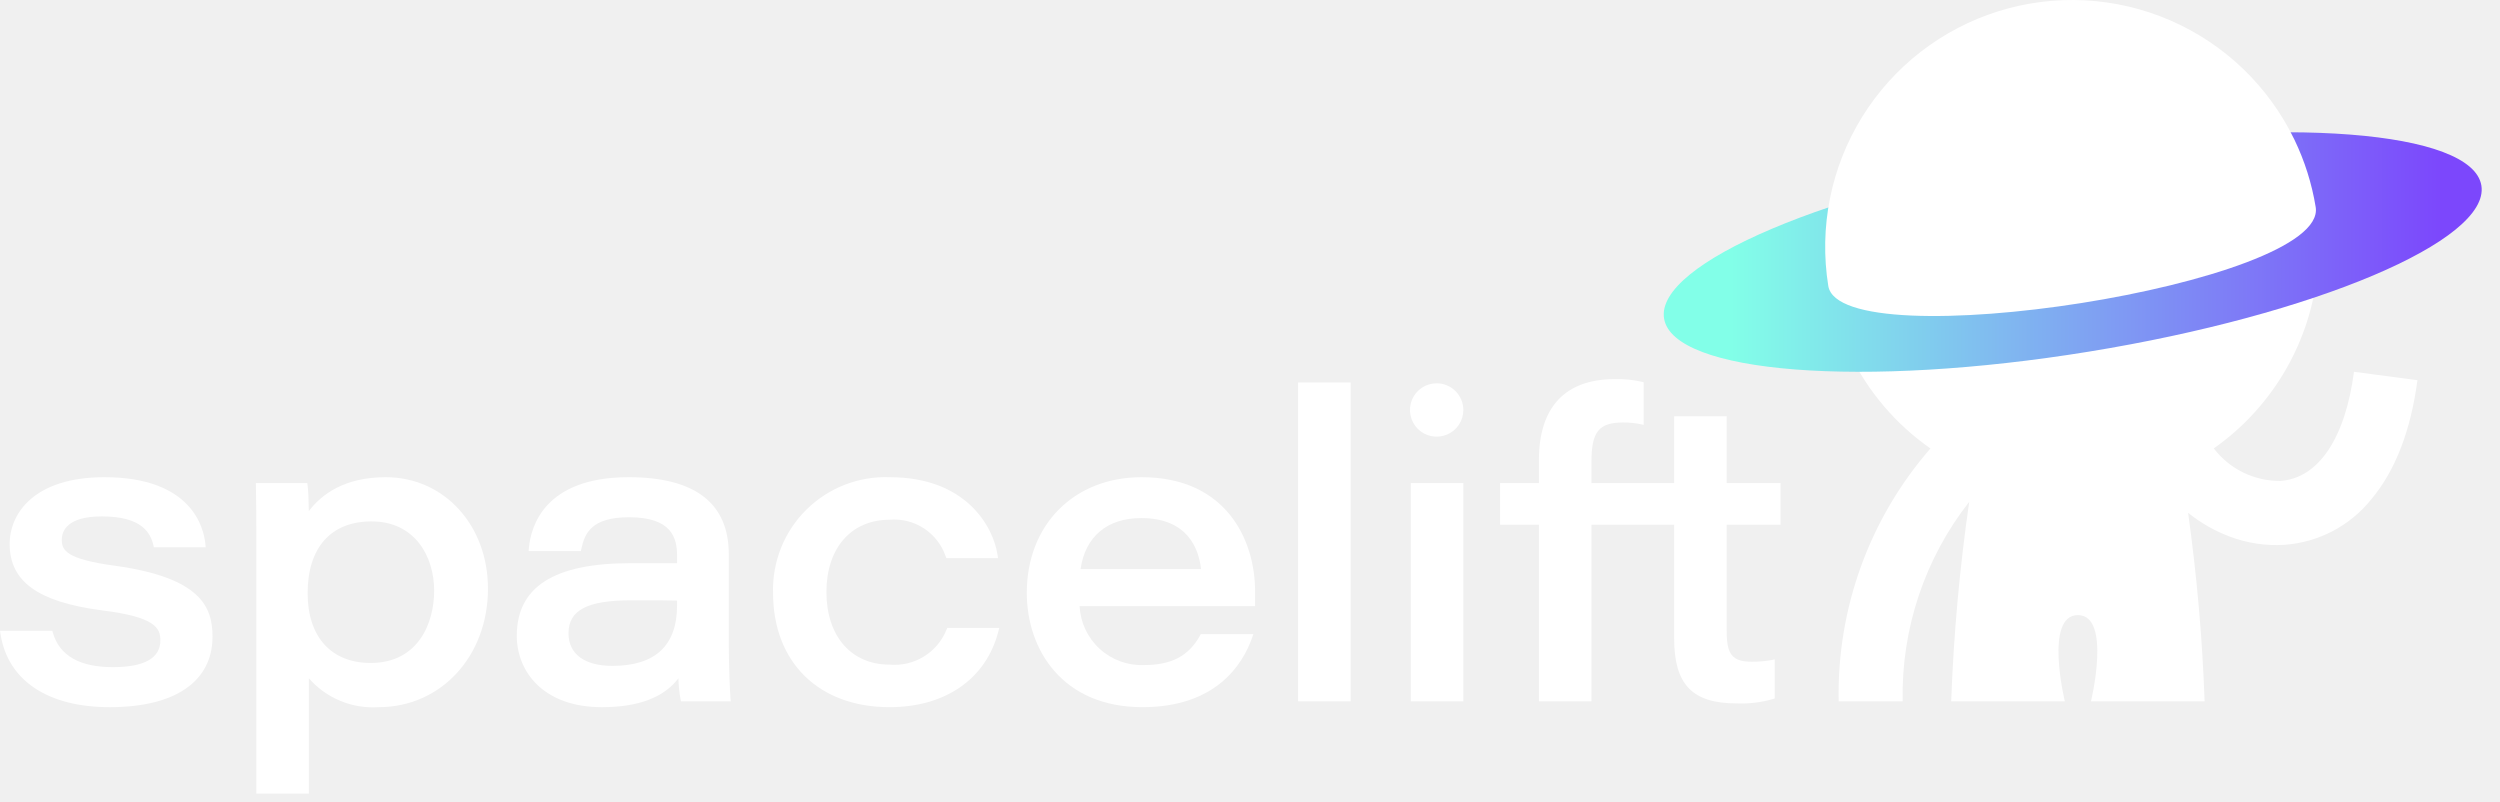
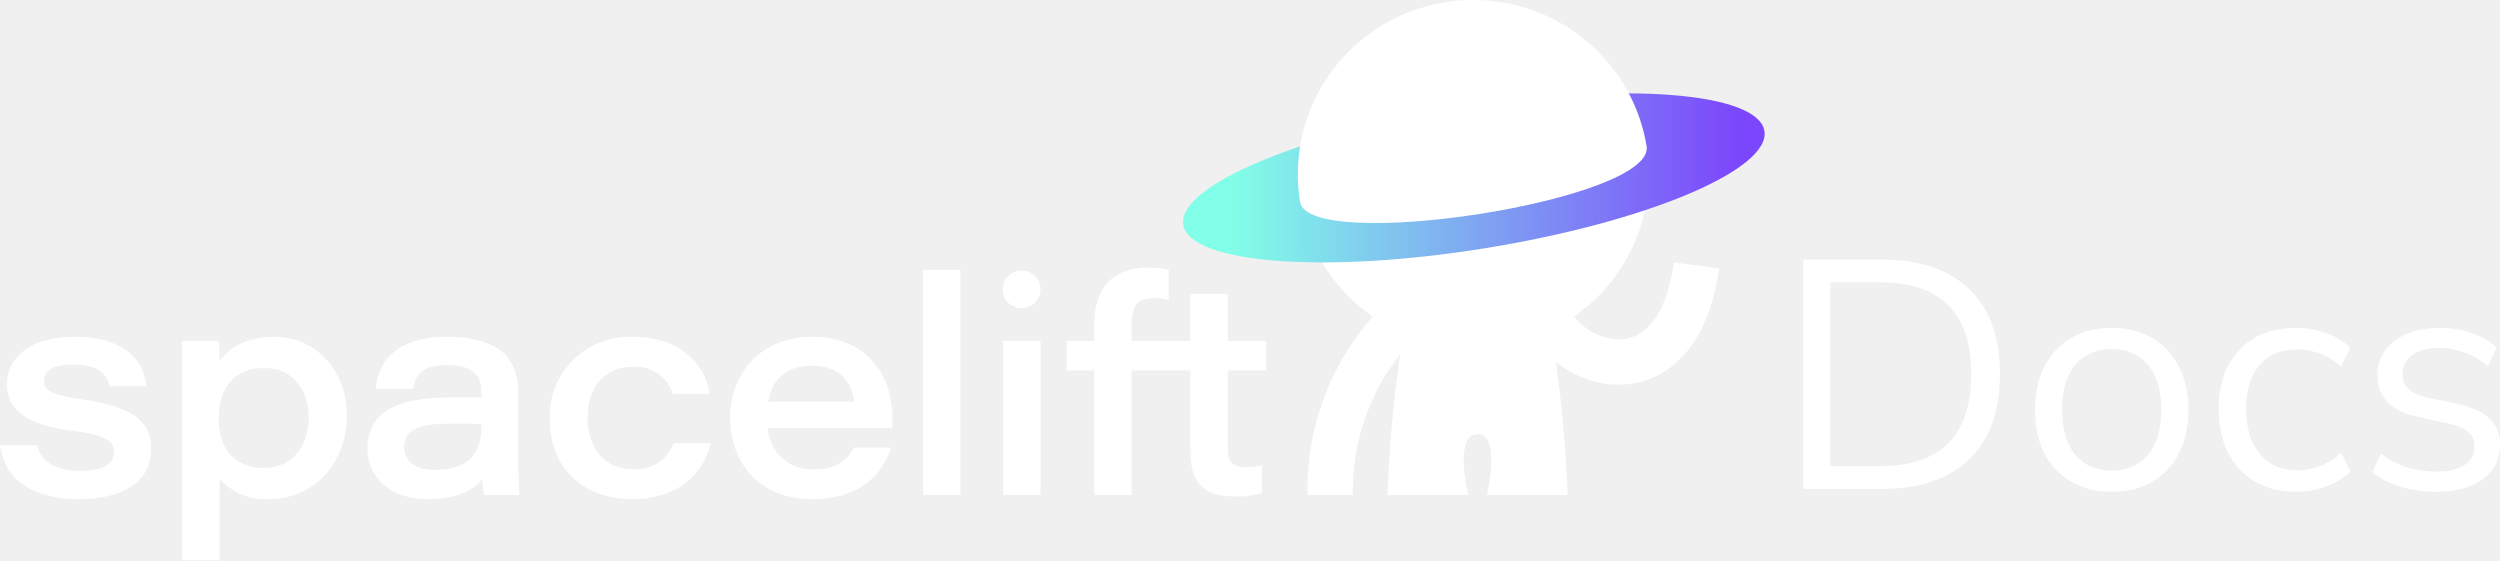
- <svg xmlns="http://www.w3.org/2000/svg" width="234" height="75" viewBox="0 0 234 75" fill="none">
-   <path d="M10.747 52.952C6.159 52.332 5.785 51.486 5.785 50.525C5.785 49.708 6.273 48.336 9.538 48.336C13.273 48.336 14.076 49.867 14.354 51.019L14.404 51.227H19.252L19.224 50.93C19.086 49.46 17.999 44.666 9.773 44.666C3.227 44.666 0.904 48.033 0.904 50.916C0.904 54.426 3.556 56.341 9.505 57.125C14.59 57.745 15.01 58.811 15.01 59.942C15.01 61.602 13.511 62.444 10.553 62.444C7.456 62.444 5.573 61.367 4.954 59.242L4.897 59.045H0L0.05 59.359C0.74 63.702 4.469 66.192 10.282 66.192C16.388 66.192 19.891 63.785 19.891 59.59C19.891 56.8 18.783 54.065 10.747 52.952Z" fill="white" />
-   <path d="M36.103 44.666C32.26 44.666 30.102 46.257 28.905 47.842C28.893 46.884 28.859 45.915 28.792 45.447L28.759 45.214H23.947L23.954 45.492C23.992 47.13 23.992 48.808 23.992 50.448V74.279H28.912V63.49C29.718 64.412 30.727 65.135 31.859 65.603C32.991 66.072 34.216 66.273 35.438 66.191C41.273 66.191 45.674 61.422 45.674 55.097C45.674 49.151 41.559 44.666 36.103 44.666ZM40.637 55.292C40.637 58.411 39.081 62.053 34.697 62.053C31.001 62.053 28.794 59.613 28.794 55.527C28.794 51.254 30.974 48.804 34.775 48.804C38.825 48.804 40.637 52.063 40.637 55.292V55.292Z" fill="white" />
-   <path d="M68.215 60.293V51.893C68.215 47.098 65.06 44.666 58.84 44.666C50.958 44.666 49.687 49.294 49.505 51.283L49.479 51.579H54.37L54.417 51.364C54.724 49.936 55.347 48.414 58.88 48.414C62.863 48.414 63.374 50.336 63.374 52.011V52.715H58.996C51.847 52.715 48.371 54.939 48.371 59.513C48.371 62.837 50.834 66.192 56.339 66.192C59.739 66.192 62.141 65.284 63.497 63.493C63.515 64.144 63.581 64.793 63.694 65.434L63.743 65.644H68.396L68.371 65.349C68.331 64.874 68.215 62.399 68.215 60.293ZM53.212 59.277C53.212 57.112 54.965 56.189 59.075 56.189C61.399 56.189 62.718 56.189 63.374 56.214V56.659C63.374 60.42 61.335 62.326 57.316 62.326C54.708 62.327 53.212 61.216 53.212 59.277V59.277Z" fill="white" />
-   <path d="M88.598 58.929C88.179 59.977 87.433 60.863 86.471 61.454C85.509 62.045 84.382 62.31 83.257 62.209C79.671 62.209 77.354 59.541 77.354 55.41C77.354 51.302 79.671 48.648 83.257 48.648C84.389 48.549 85.521 48.831 86.474 49.451C87.426 50.071 88.144 50.991 88.511 52.066L88.578 52.243H93.419L93.37 51.93C92.955 49.232 90.365 44.667 83.295 44.667C81.854 44.611 80.416 44.851 79.071 45.373C77.727 45.896 76.504 46.689 75.478 47.703C74.452 48.718 73.646 49.932 73.109 51.272C72.573 52.611 72.317 54.046 72.357 55.488C72.357 61.99 76.636 66.191 83.257 66.191C88.492 66.191 92.3 63.544 93.443 59.111L93.53 58.772H88.67L88.598 58.929Z" fill="white" />
-   <path d="M106.851 44.666C100.526 44.666 96.108 49.117 96.108 55.487C96.108 60.816 99.454 66.191 106.929 66.191C113.859 66.191 116.33 62.136 117.188 59.719L117.316 59.357H112.394L112.317 59.497C111.26 61.4 109.647 62.249 107.085 62.249C105.556 62.311 104.064 61.767 102.933 60.734C101.803 59.702 101.126 58.265 101.049 56.736H117.477V55.37C117.477 50.433 114.693 44.666 106.851 44.666ZM106.813 48.492C111.165 48.492 112.206 51.355 112.415 53.262H101.142C101.579 50.226 103.631 48.492 106.813 48.492V48.492Z" fill="white" />
-   <path d="M126.422 35.798H121.501V65.644H126.422V35.798Z" fill="white" />
-   <path d="M134.471 35.876C133.977 35.876 133.494 36.023 133.083 36.297C132.672 36.572 132.352 36.962 132.163 37.418C131.974 37.875 131.924 38.377 132.021 38.862C132.117 39.346 132.355 39.791 132.704 40.141C133.054 40.49 133.499 40.728 133.983 40.825C134.468 40.921 134.97 40.871 135.427 40.682C135.883 40.493 136.273 40.173 136.548 39.762C136.822 39.351 136.969 38.868 136.969 38.374C136.968 37.712 136.704 37.077 136.236 36.609C135.768 36.141 135.133 35.877 134.471 35.876V35.876Z" fill="white" />
-   <path d="M136.969 45.214H132.048V65.644H136.969V45.214Z" fill="white" />
-   <path d="M166.659 49.117V45.214H161.619V38.962H156.7V45.214H148.961V43.219C148.961 40.403 149.655 39.544 151.933 39.544C152.463 39.541 152.993 39.591 153.513 39.694L153.846 39.77V35.782L153.644 35.729C152.826 35.546 151.989 35.465 151.151 35.485C146.501 35.485 144.043 38.105 144.043 43.063V45.214H140.408V49.117H144.043V65.644H148.961V49.117H156.7V59.747C156.7 64.075 158.397 65.84 162.559 65.84C163.696 65.885 164.833 65.749 165.927 65.436L166.113 65.373V61.717L165.784 61.787C165.183 61.893 164.574 61.943 163.964 61.937C162.166 61.937 161.619 61.28 161.619 59.122V49.118L166.659 49.117Z" fill="white" />
-   <path d="M220.333 34.801C219.509 41.042 216.999 44.765 213.446 45.016C212.242 45.026 211.052 44.757 209.969 44.229C208.887 43.701 207.943 42.928 207.21 41.972C209.835 40.125 212.048 37.752 213.707 35.005C215.367 32.257 216.437 29.195 216.85 26.012C202.638 30.243 187.939 32.62 173.118 33.082C174.838 36.646 177.445 39.709 180.689 41.977C174.985 48.525 171.923 56.962 172.1 65.644H178.09C177.948 58.887 180.149 52.289 184.319 46.97C183.423 53.16 182.859 59.394 182.632 65.644H193.267C193.267 65.644 191.316 57.58 194.492 57.573C197.667 57.58 195.716 65.644 195.716 65.644H206.352C206.141 59.739 205.625 53.849 204.805 47.998C205.989 48.951 207.318 49.708 208.742 50.239C210.378 50.851 212.125 51.107 213.867 50.992C215.438 50.874 216.967 50.434 218.359 49.7C219.752 48.965 220.978 47.952 221.962 46.722C224.2 44.05 225.649 40.303 226.272 35.585L220.333 34.801Z" fill="white" />
-   <path d="M195.523 32.913C216.649 29.476 233.095 22.516 232.257 17.367C231.419 12.218 213.615 10.83 192.49 14.267C171.364 17.704 154.918 24.664 155.756 29.813C156.594 34.962 174.398 36.35 195.523 32.913Z" fill="url(#paint0_linear_360_197)" />
-   <path d="M214.758 13.073C212.348 8.074 208.22 4.109 203.128 1.904C198.036 -0.302 192.32 -0.601 187.025 1.06C181.73 2.722 177.21 6.233 174.291 10.953C171.372 15.673 170.249 21.285 171.128 26.765C172.242 33.657 217.916 26.609 216.749 19.389C216.393 17.199 215.722 15.072 214.758 13.073V13.073Z" fill="white" />
+ <svg xmlns="http://www.w3.org/2000/svg" width="183" height="41" viewBox="0 0 183 41" fill="none">
+   <path d="M5.976 29.228C3.425 28.886 3.217 28.419 3.217 27.889C3.217 27.437 3.488 26.68 5.304 26.68C7.381 26.68 7.827 27.525 7.982 28.161L8.01 28.276H10.706L10.69 28.112C10.614 27.301 10.009 24.655 5.434 24.655C1.795 24.655 0.503 26.513 0.503 28.105C0.503 30.041 1.977 31.099 5.285 31.532C8.113 31.874 8.347 32.462 8.347 33.086C8.347 34.003 7.513 34.468 5.868 34.468C4.146 34.468 3.099 33.873 2.755 32.7L2.723 32.591H0L0.028 32.765C0.412 35.161 2.485 36.536 5.718 36.536C9.113 36.536 11.061 35.208 11.061 32.892C11.061 31.352 10.445 29.842 5.976 29.228Z" fill="white" />
+   <path d="M20.076 24.655C17.939 24.655 16.739 25.532 16.073 26.408C16.067 25.879 16.048 25.344 16.011 25.085L15.992 24.957H13.316L13.32 25.11C13.341 26.014 13.341 26.941 13.341 27.846V41H16.077V35.045C16.526 35.553 17.087 35.953 17.716 36.211C18.346 36.47 19.027 36.581 19.706 36.536C22.951 36.536 25.398 33.903 25.398 30.412C25.398 27.13 23.11 24.655 20.076 24.655ZM22.597 30.52C22.597 32.241 21.732 34.252 19.294 34.252C17.239 34.252 16.012 32.905 16.012 30.649C16.012 28.291 17.224 26.939 19.338 26.939C21.59 26.939 22.597 28.737 22.597 30.52V30.52Z" fill="white" />
+   <path d="M37.933 33.28V28.644C37.933 25.997 36.179 24.655 32.72 24.655C28.337 24.655 27.63 27.209 27.529 28.307L27.514 28.47H30.235L30.26 28.352C30.431 27.564 30.778 26.723 32.742 26.723C34.958 26.723 35.241 27.784 35.241 28.709V29.098H32.807C28.831 29.098 26.898 30.325 26.898 32.849C26.898 34.684 28.268 36.536 31.33 36.536C33.22 36.536 34.556 36.035 35.31 35.046C35.32 35.406 35.357 35.764 35.42 36.118L35.447 36.234H38.034L38.02 36.071C37.998 35.809 37.933 34.443 37.933 33.28ZM29.59 32.719C29.59 31.525 30.565 31.015 32.851 31.015C34.143 31.015 34.877 31.015 35.241 31.029V31.274C35.241 33.35 34.108 34.403 31.873 34.403C30.422 34.403 29.59 33.789 29.59 32.72V32.719Z" fill="white" />
+   <path d="M49.268 32.527C49.035 33.106 48.62 33.595 48.085 33.921C47.55 34.247 46.923 34.393 46.298 34.338C44.304 34.338 43.016 32.865 43.016 30.585C43.016 28.317 44.304 26.853 46.298 26.853C46.927 26.798 47.557 26.954 48.087 27.296C48.616 27.638 49.015 28.146 49.22 28.739L49.257 28.837H51.949L51.922 28.664C51.691 27.175 50.251 24.655 46.319 24.655C45.518 24.624 44.718 24.757 43.97 25.045C43.223 25.333 42.542 25.771 41.972 26.331C41.402 26.891 40.953 27.561 40.655 28.301C40.356 29.04 40.214 29.832 40.237 30.628C40.237 34.217 42.616 36.536 46.298 36.536C49.209 36.536 51.327 35.075 51.962 32.628L52.011 32.441H49.308L49.268 32.527Z" fill="white" />
+   <path d="M59.42 24.655C55.902 24.655 53.445 27.111 53.445 30.628C53.445 33.569 55.306 36.536 59.463 36.536C63.317 36.536 64.691 34.297 65.168 32.964L65.239 32.764H62.502L62.459 32.841C61.871 33.891 60.975 34.36 59.55 34.36C58.699 34.394 57.87 34.093 57.241 33.524C56.612 32.954 56.236 32.161 56.193 31.317H65.328V30.563C65.328 27.838 63.781 24.655 59.42 24.655ZM59.398 26.767C61.818 26.767 62.398 28.347 62.514 29.399H56.245C56.488 27.723 57.629 26.767 59.398 26.767V26.767Z" fill="white" />
+   <path d="M70.303 19.759H67.566V36.234H70.303V19.759Z" fill="white" />
+   <path d="M74.78 19.803C74.505 19.803 74.237 19.884 74.008 20.035C73.78 20.187 73.602 20.402 73.496 20.654C73.391 20.906 73.364 21.183 73.417 21.451C73.471 21.718 73.603 21.964 73.797 22.157C73.992 22.35 74.239 22.481 74.509 22.534C74.778 22.587 75.058 22.56 75.311 22.456C75.565 22.351 75.782 22.174 75.935 21.948C76.088 21.721 76.169 21.454 76.169 21.182C76.168 20.816 76.022 20.466 75.762 20.207C75.501 19.949 75.148 19.803 74.78 19.803V19.803Z" fill="white" />
+   <path d="M76.166 24.957H73.43V36.234H76.166V24.957Z" fill="white" />
+   <path d="M92.676 27.111V24.957H89.873V21.506H87.138V24.957H82.834V23.856C82.834 22.301 83.22 21.828 84.487 21.828C84.782 21.826 85.076 21.854 85.366 21.91L85.551 21.952V19.751L85.439 19.721C84.984 19.621 84.518 19.576 84.052 19.587C81.467 19.587 80.1 21.033 80.1 23.77V24.957H78.078V27.111H80.1V36.234H82.834V27.111H87.138V32.979C87.138 35.368 88.082 36.342 90.396 36.342C91.028 36.367 91.661 36.291 92.269 36.119L92.372 36.084V34.066L92.19 34.105C91.856 34.163 91.517 34.191 91.178 34.188C90.177 34.188 89.873 33.825 89.873 32.634V27.112L92.676 27.111Z" fill="white" />
+   <path d="M122.525 19.209C122.067 22.654 120.671 24.709 118.695 24.848C118.026 24.854 117.364 24.705 116.762 24.413C116.16 24.122 115.635 23.695 115.228 23.168C116.688 22.148 117.918 20.838 118.841 19.322C119.763 17.805 120.359 16.115 120.588 14.358C112.685 16.694 104.511 18.005 96.27 18.26C97.226 20.228 98.676 21.918 100.48 23.17C97.308 26.784 95.605 31.442 95.703 36.234H99.034C98.956 32.504 100.179 28.862 102.498 25.926C102 29.343 101.686 32.784 101.56 36.234H107.474C107.474 36.234 106.389 31.783 108.155 31.779C109.921 31.783 108.836 36.234 108.836 36.234H114.75C114.633 32.975 114.346 29.724 113.89 26.494C114.548 27.02 115.288 27.438 116.079 27.731C116.989 28.068 117.961 28.21 118.93 28.146C119.803 28.081 120.653 27.838 121.428 27.433C122.202 27.027 122.884 26.468 123.431 25.789C124.675 24.314 125.482 22.246 125.828 19.642L122.525 19.209Z" fill="white" />
+   <path d="M108.727 18.167C120.475 16.27 129.621 12.428 129.155 9.586C128.689 6.744 118.788 5.978 107.04 7.875C95.293 9.772 86.147 13.614 86.613 16.456C87.079 19.298 96.98 20.064 108.727 18.167Z" fill="url(#paint0_linear_1556_12369)" />
+   <path d="M119.424 7.216C118.084 4.457 115.789 2.268 112.957 1.051C110.125 -0.167 106.947 -0.332 104.002 0.585C101.058 1.502 98.544 3.441 96.921 6.046C95.298 8.651 94.674 11.749 95.162 14.773C95.782 18.578 121.181 14.688 120.532 10.703C120.333 9.493 119.96 8.319 119.424 7.216V7.216Z" fill="white" />
+   <path d="M132 35.786V19H137.759C140.517 19 142.646 19.722 144.147 21.167C145.647 22.595 146.397 24.667 146.397 27.381C146.397 30.095 145.647 32.175 144.147 33.619C142.646 35.063 140.517 35.786 137.759 35.786H132ZM133.984 34.119H137.614C142.066 34.119 144.292 31.873 144.292 27.381C144.292 22.905 142.066 20.667 137.614 20.667H133.984V34.119Z" fill="white" />
+   <path d="M154.58 36C153.435 36 152.443 35.754 151.604 35.262C150.765 34.77 150.112 34.079 149.644 33.191C149.192 32.286 148.966 31.222 148.966 30C148.966 28.778 149.192 27.722 149.644 26.833C150.112 25.929 150.765 25.23 151.604 24.738C152.443 24.246 153.435 24 154.58 24C155.709 24 156.693 24.246 157.532 24.738C158.387 25.23 159.04 25.929 159.492 26.833C159.96 27.722 160.193 28.778 160.193 30C160.193 31.222 159.96 32.286 159.492 33.191C159.04 34.079 158.387 34.77 157.532 35.262C156.693 35.754 155.709 36 154.58 36ZM154.58 34.452C155.677 34.452 156.556 34.071 157.217 33.309C157.879 32.532 158.209 31.429 158.209 30C158.209 28.556 157.879 27.452 157.217 26.691C156.556 25.929 155.677 25.548 154.58 25.548C153.467 25.548 152.58 25.929 151.918 26.691C151.273 27.452 150.95 28.556 150.95 30C150.95 31.429 151.273 32.532 151.918 33.309C152.58 34.071 153.467 34.452 154.58 34.452Z" fill="white" />
+   <path d="M168.122 36C166.944 36 165.928 35.754 165.073 35.262C164.218 34.754 163.557 34.048 163.089 33.143C162.637 32.222 162.411 31.151 162.411 29.929C162.411 28.087 162.92 26.643 163.936 25.595C164.952 24.532 166.347 24 168.122 24C168.848 24 169.566 24.127 170.275 24.381C170.985 24.635 171.574 24.992 172.042 25.452L171.364 26.857C170.896 26.413 170.38 26.087 169.816 25.881C169.267 25.675 168.743 25.571 168.243 25.571C167.017 25.571 166.073 25.952 165.412 26.714C164.75 27.46 164.42 28.54 164.42 29.952C164.42 31.333 164.75 32.429 165.412 33.238C166.073 34.032 167.017 34.429 168.243 34.429C168.743 34.429 169.267 34.325 169.816 34.119C170.38 33.913 170.896 33.579 171.364 33.119L172.042 34.524C171.574 34.984 170.977 35.349 170.251 35.619C169.541 35.873 168.832 36 168.122 36Z" fill="white" />
+   <path d="M178.306 36C177.386 36 176.515 35.873 175.693 35.619C174.87 35.365 174.192 35.008 173.66 34.548L174.289 33.191C174.87 33.651 175.507 33.992 176.201 34.214C176.911 34.421 177.628 34.524 178.354 34.524C179.274 34.524 179.967 34.357 180.435 34.024C180.903 33.691 181.137 33.238 181.137 32.667C181.137 32.222 180.984 31.873 180.677 31.619C180.371 31.349 179.887 31.143 179.225 31L177.023 30.524C175.023 30.095 174.023 29.079 174.023 27.476C174.023 26.429 174.443 25.587 175.281 24.952C176.136 24.317 177.249 24 178.62 24C179.427 24 180.193 24.127 180.919 24.381C181.661 24.619 182.274 24.976 182.758 25.452L182.105 26.809C181.637 26.381 181.088 26.056 180.459 25.833C179.846 25.595 179.233 25.476 178.62 25.476C177.717 25.476 177.032 25.651 176.564 26C176.096 26.349 175.862 26.809 175.862 27.381C175.862 28.27 176.459 28.841 177.653 29.095L179.854 29.548C180.887 29.77 181.669 30.127 182.202 30.619C182.734 31.095 183 31.746 183 32.571C183 33.635 182.573 34.476 181.718 35.095C180.863 35.698 179.725 36 178.306 36Z" fill="white" />
  <defs>
-     <linearGradient id="paint0_linear_360_197" x1="155.725" y1="23.59" x2="232.288" y2="23.59" gradientUnits="userSpaceOnUse">
+     <linearGradient id="paint0_linear_1556_12369" x1="86.596" y1="13.021" x2="129.172" y2="13.021" gradientUnits="userSpaceOnUse">
      <stop offset="0.082" stop-color="#82FFE8" />
      <stop offset="0.951" stop-color="#7C47FC" />
    </linearGradient>
  </defs>
</svg>
